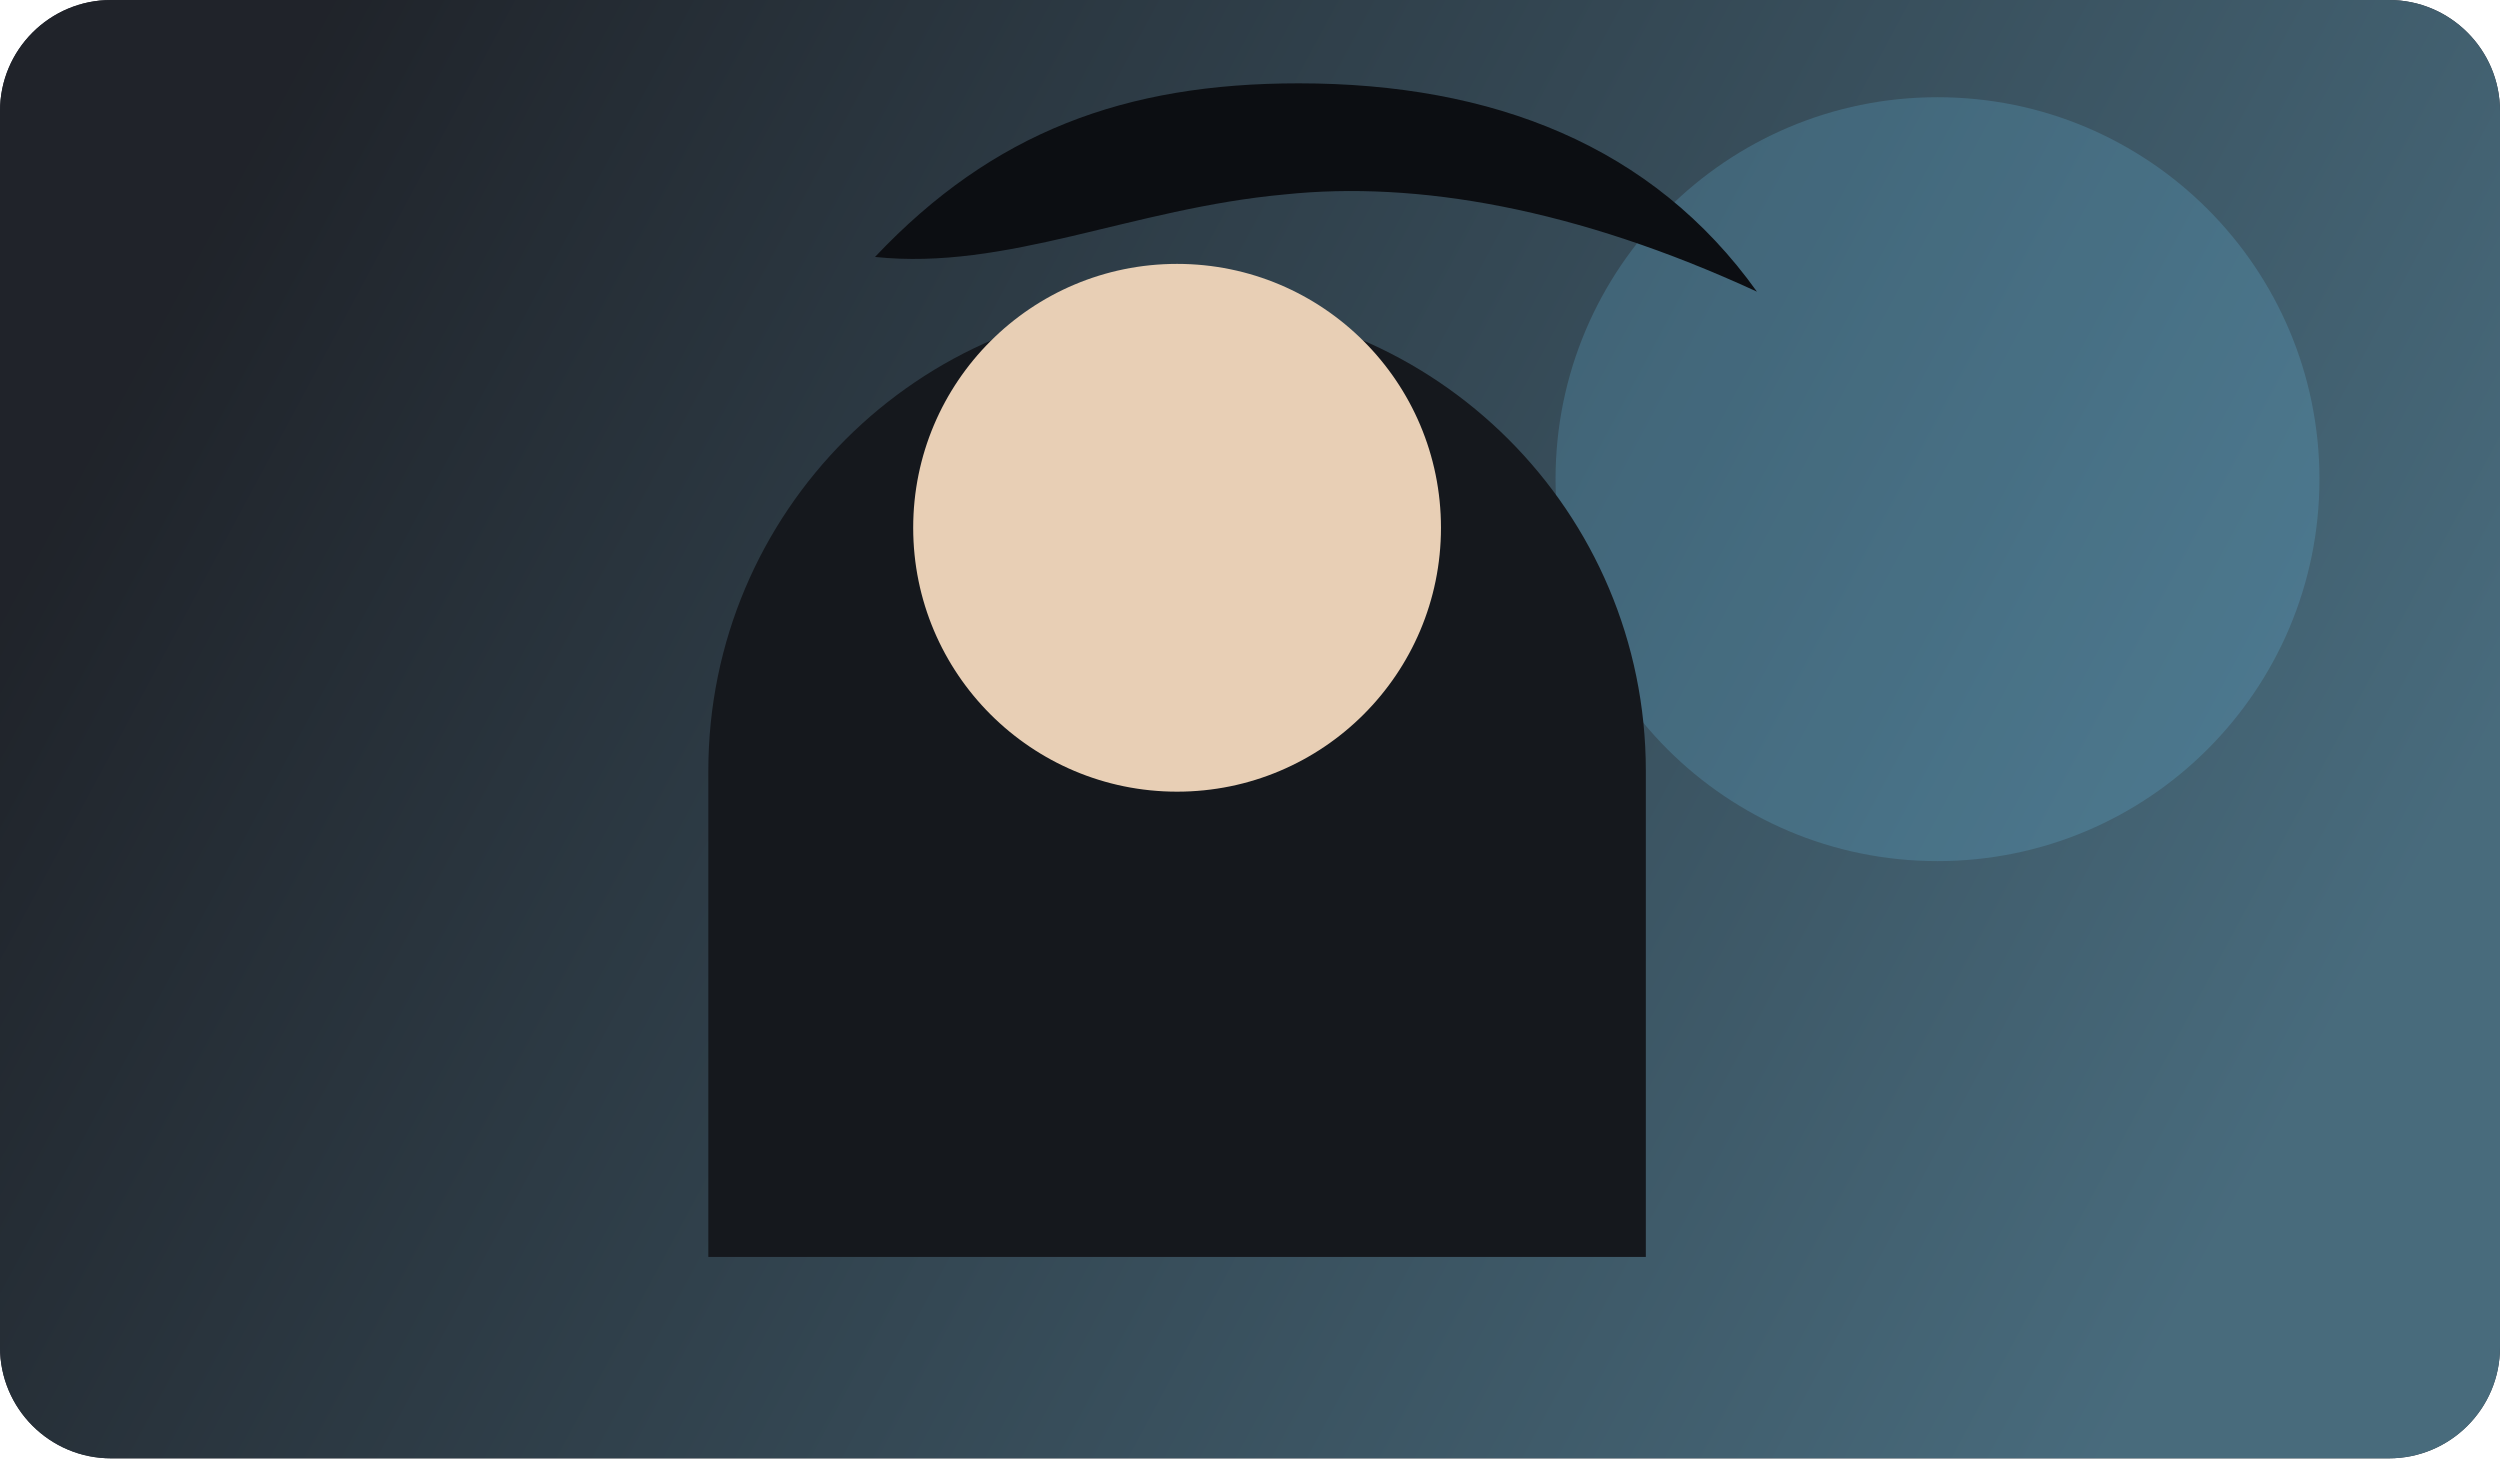
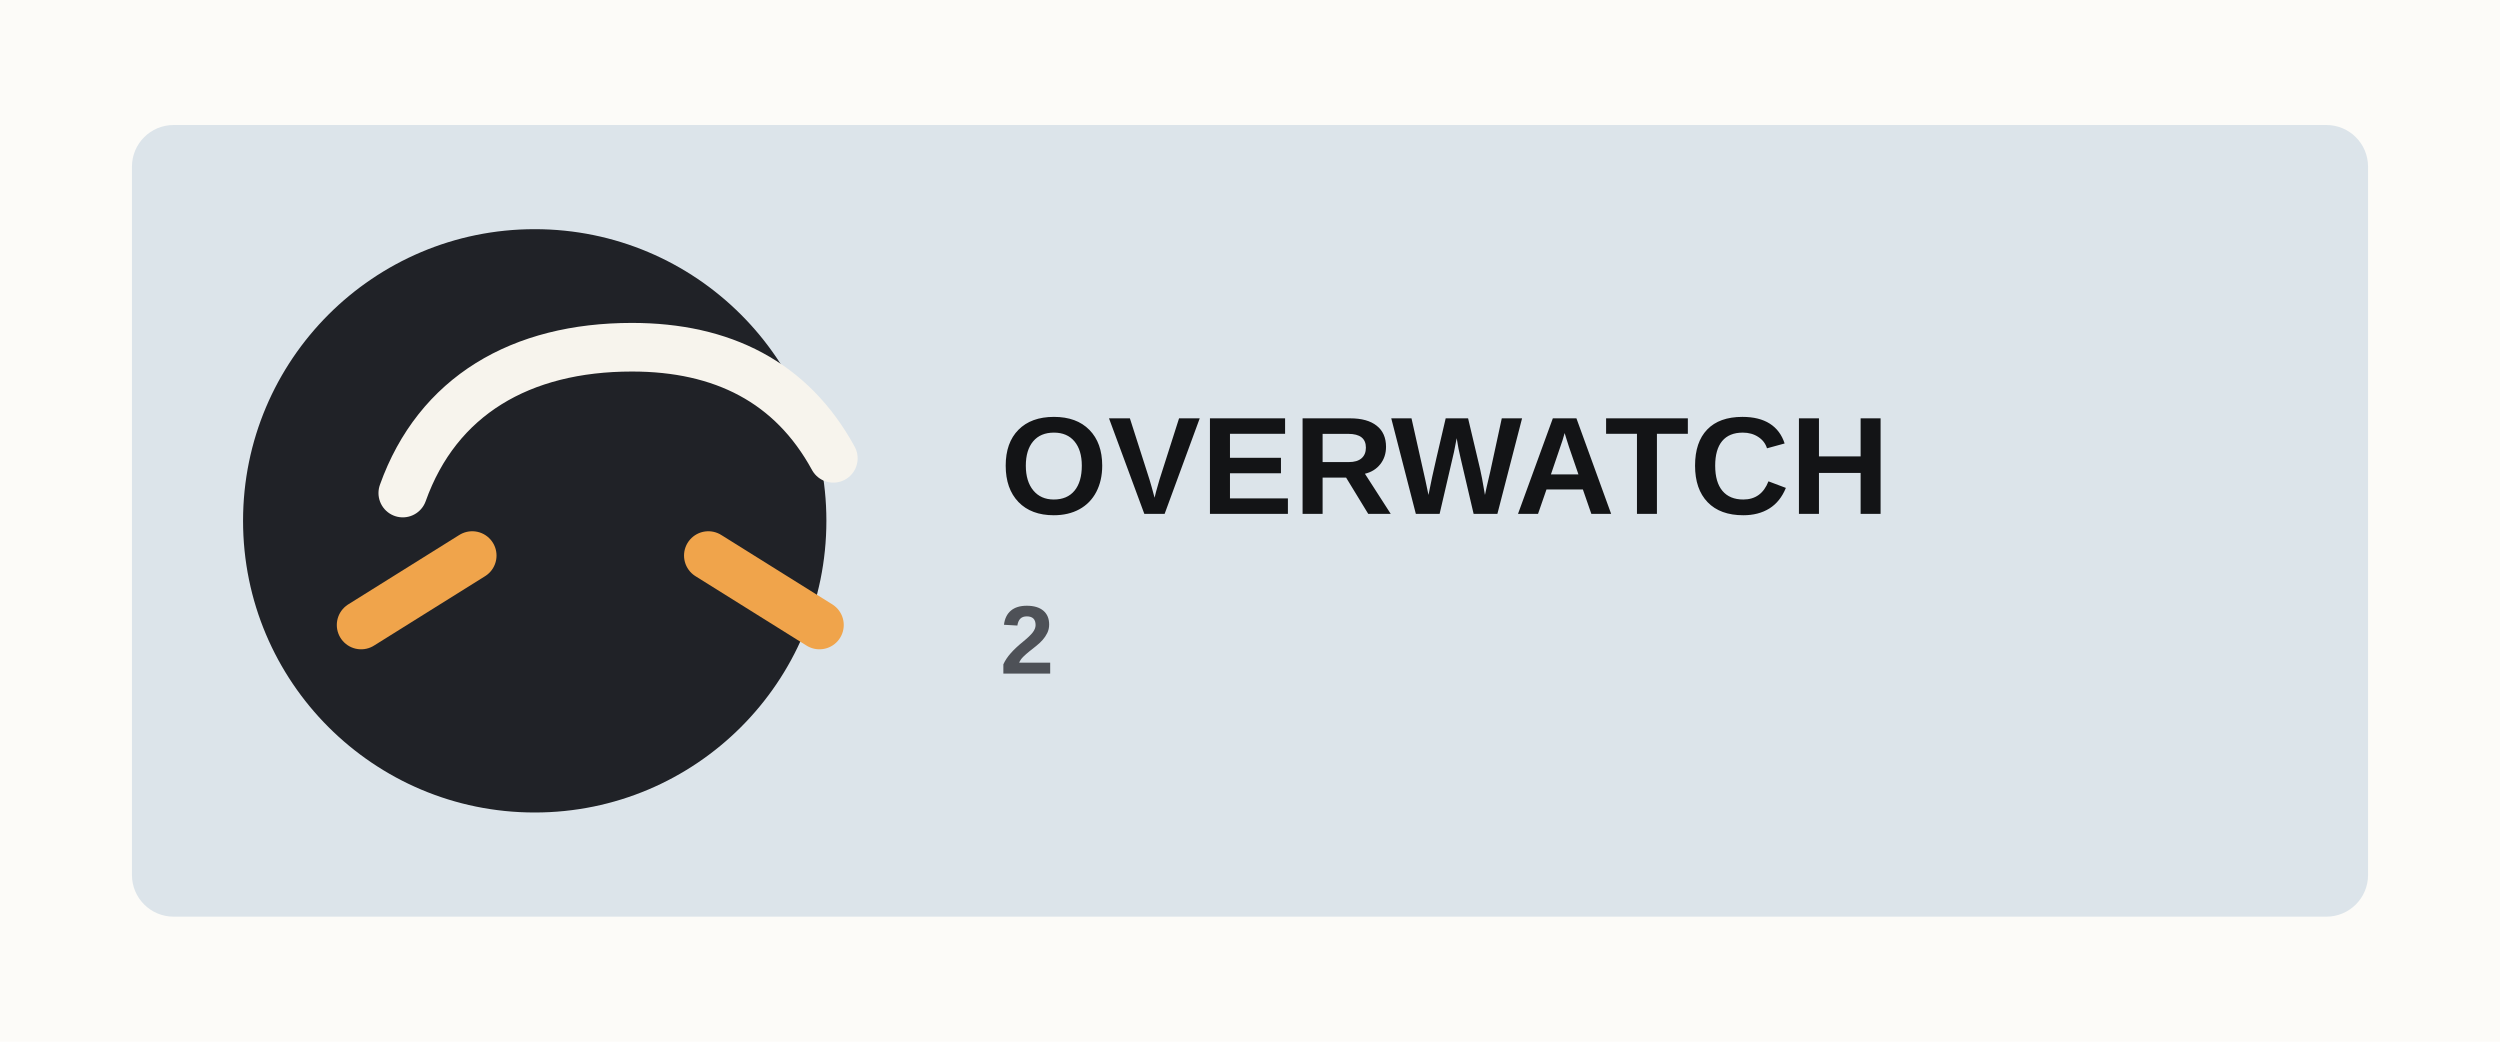
- <svg xmlns="http://www.w3.org/2000/svg" width="720" height="420" viewBox="0 0 720 420" fill="none">
-   <rect width="720" height="420" rx="32" fill="#202228" />
-   <rect width="720" height="420" rx="32" fill="url(#paint0_linear)" fill-opacity="0.92" />
-   <circle cx="558" cy="138" r="110" fill="#6BC2E8" fill-opacity="0.22" />
-   <path d="M204 362V222C204 147.441 264.441 87 339 87C413.559 87 474 147.441 474 222V362H204Z" fill="#15181D" />
-   <circle cx="339" cy="152" r="76" fill="#E8CFB5" />
-   <path d="M252 74C286 38 324 24 374 24C430 24 476 42 506 84C454 60 408 52 370 56C326 60 290 78 252 74Z" fill="#0C0E12" />
-   <defs>
-     <linearGradient id="paint0_linear" x1="66" y1="52" x2="640" y2="360" gradientUnits="userSpaceOnUse">
-       <stop stop-color="#1F232A" />
-       <stop offset="1" stop-color="#4B7184" />
-     </linearGradient>
-   </defs>
+ <svg xmlns="http://www.w3.org/2000/svg" width="720" height="300" viewBox="0 0 720 300" fill="none">
+   <rect width="720" height="300" fill="#FCFBF8" />
+   <rect x="38" y="36" width="644" height="228" rx="12" fill="#DCE4EA" />
+   <circle cx="154" cy="150" r="84" fill="#202227" />
+   <path d="M116 142C126 114 150 100 182 100C208 100 228 110 240 132" stroke="#F7F4ED" stroke-width="14" stroke-linecap="round" />
+   <path d="M104 180L136 160" stroke="#F0A44B" stroke-width="14" stroke-linecap="round" />
+   <path d="M204 160L236 180" stroke="#F0A44B" stroke-width="14" stroke-linecap="round" />
+   <text x="288" y="148" fill="#131416" font-family="Arial, Helvetica, sans-serif" font-size="40" font-weight="800">OVERWATCH</text>
+   <text x="288" y="194" fill="#4E5157" font-family="Arial, Helvetica, sans-serif" font-size="28" font-weight="700">2</text>
</svg>
